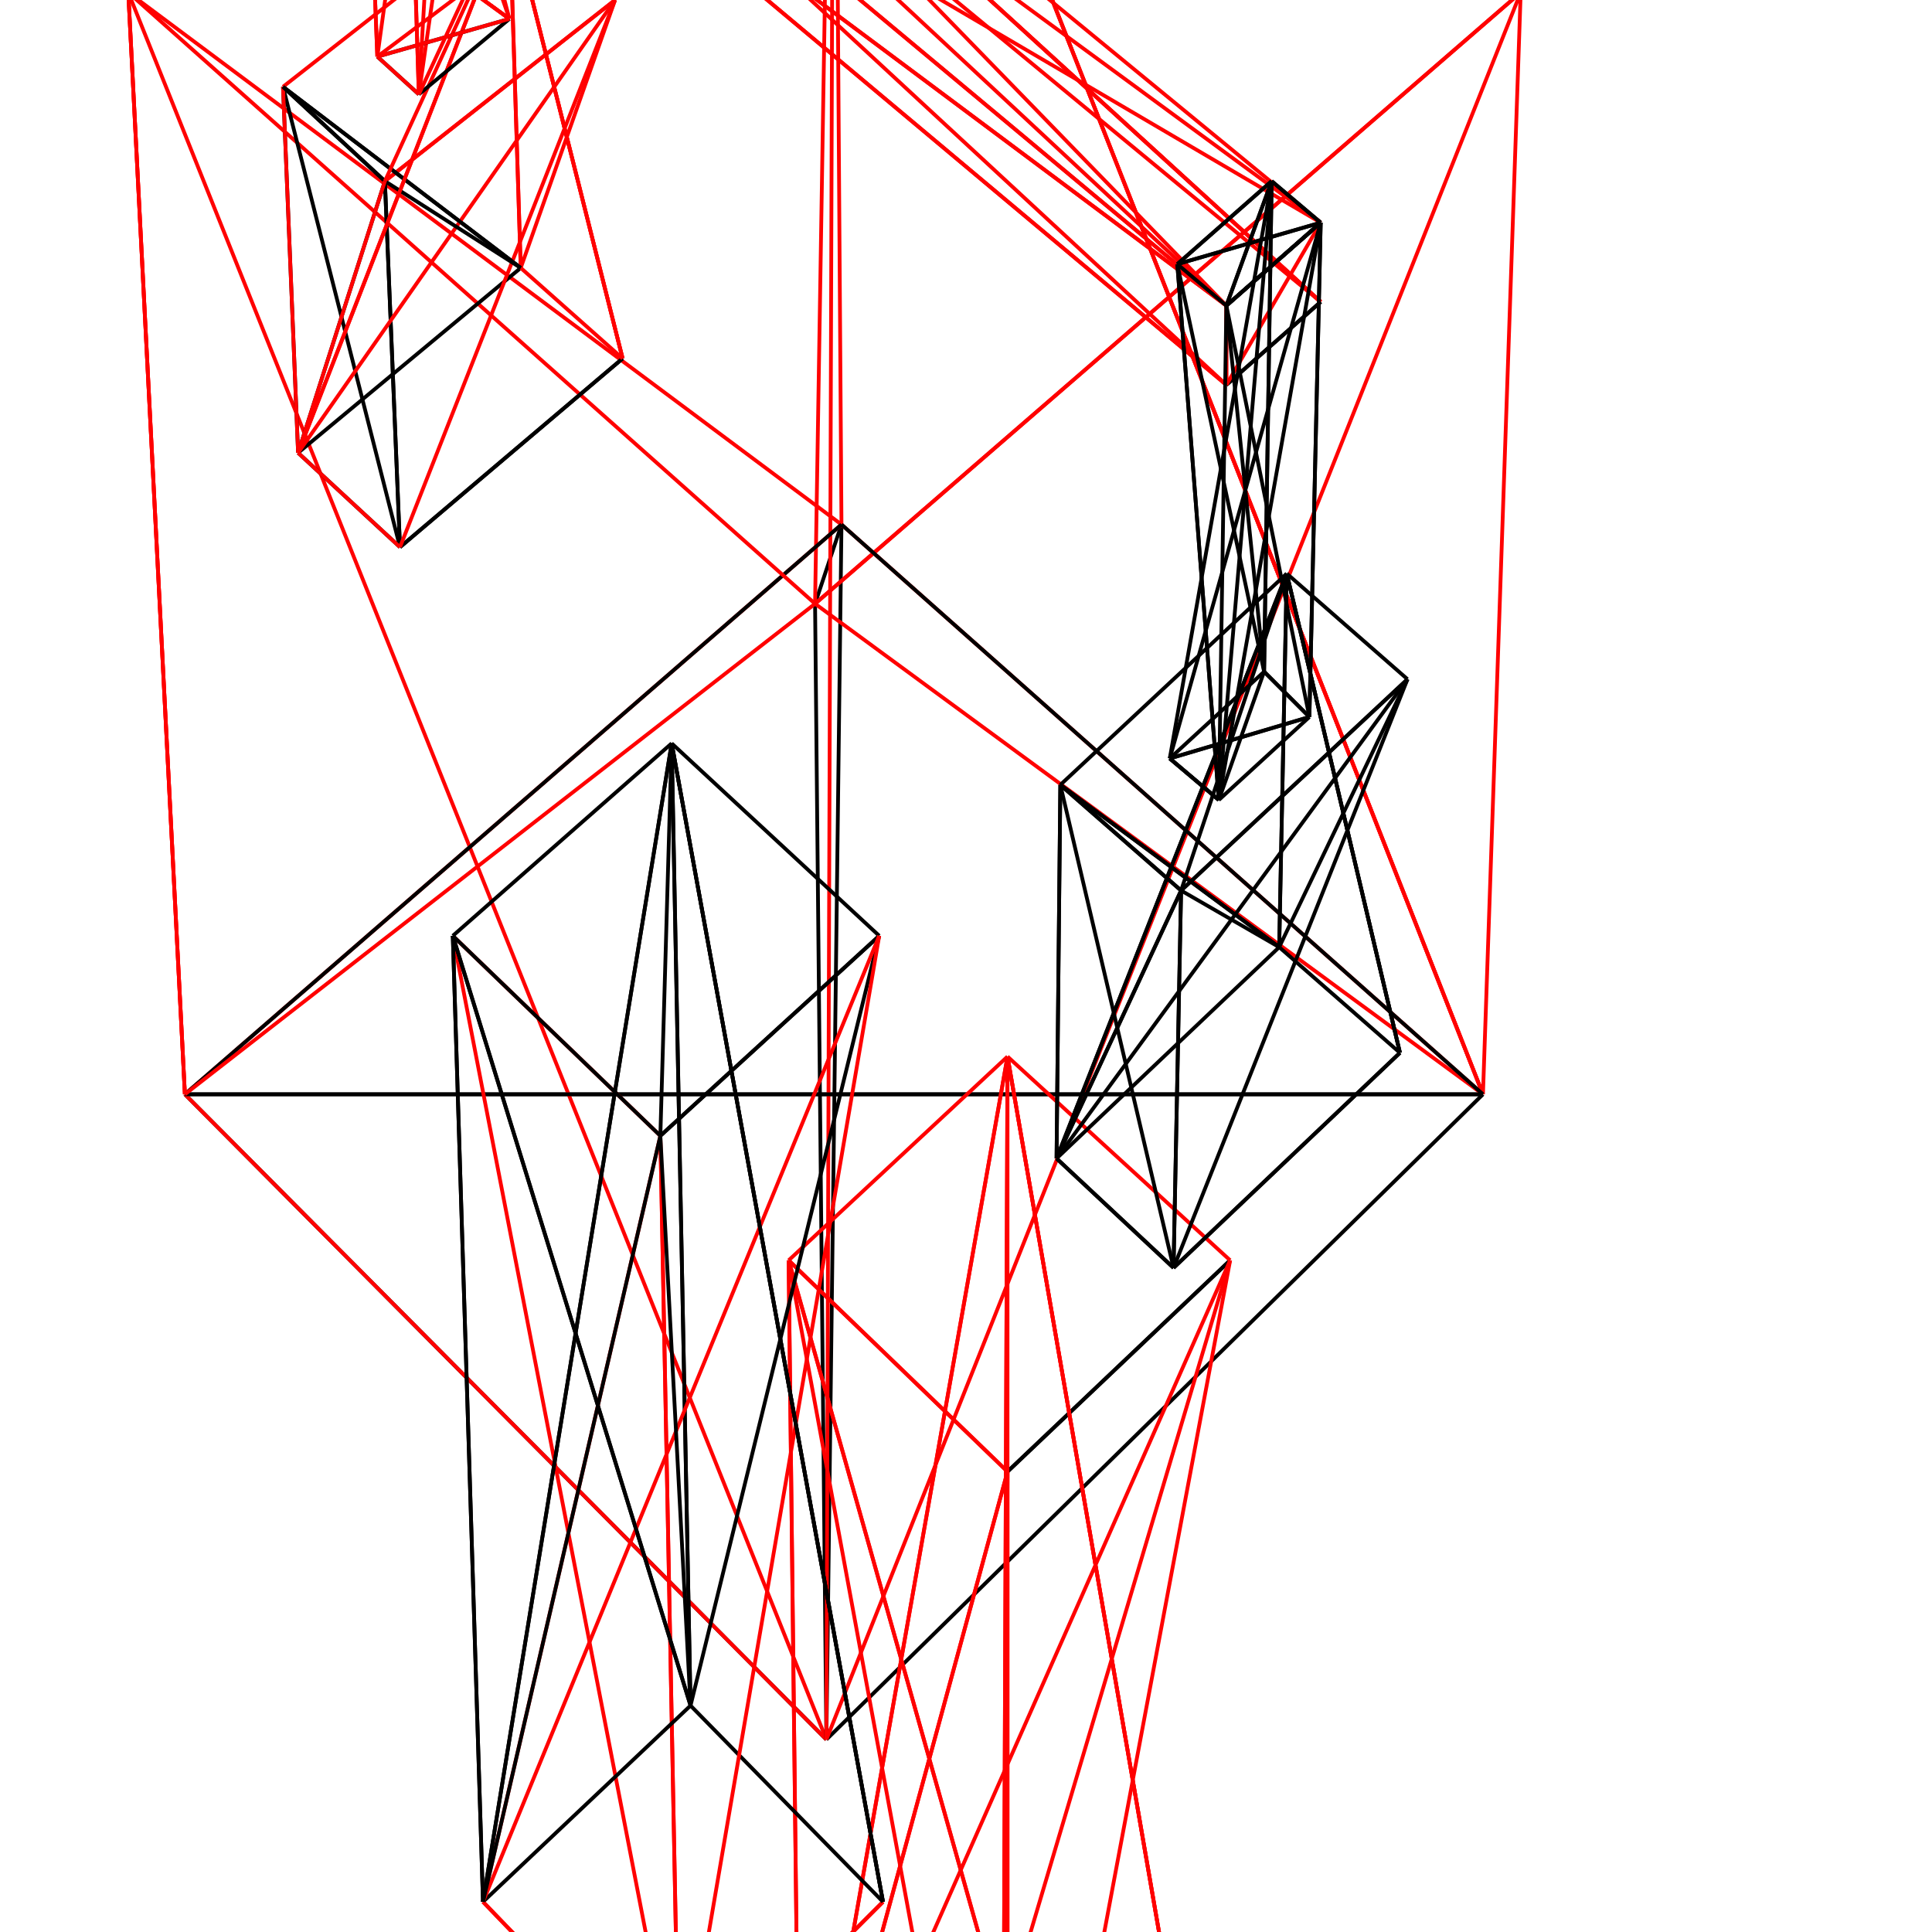
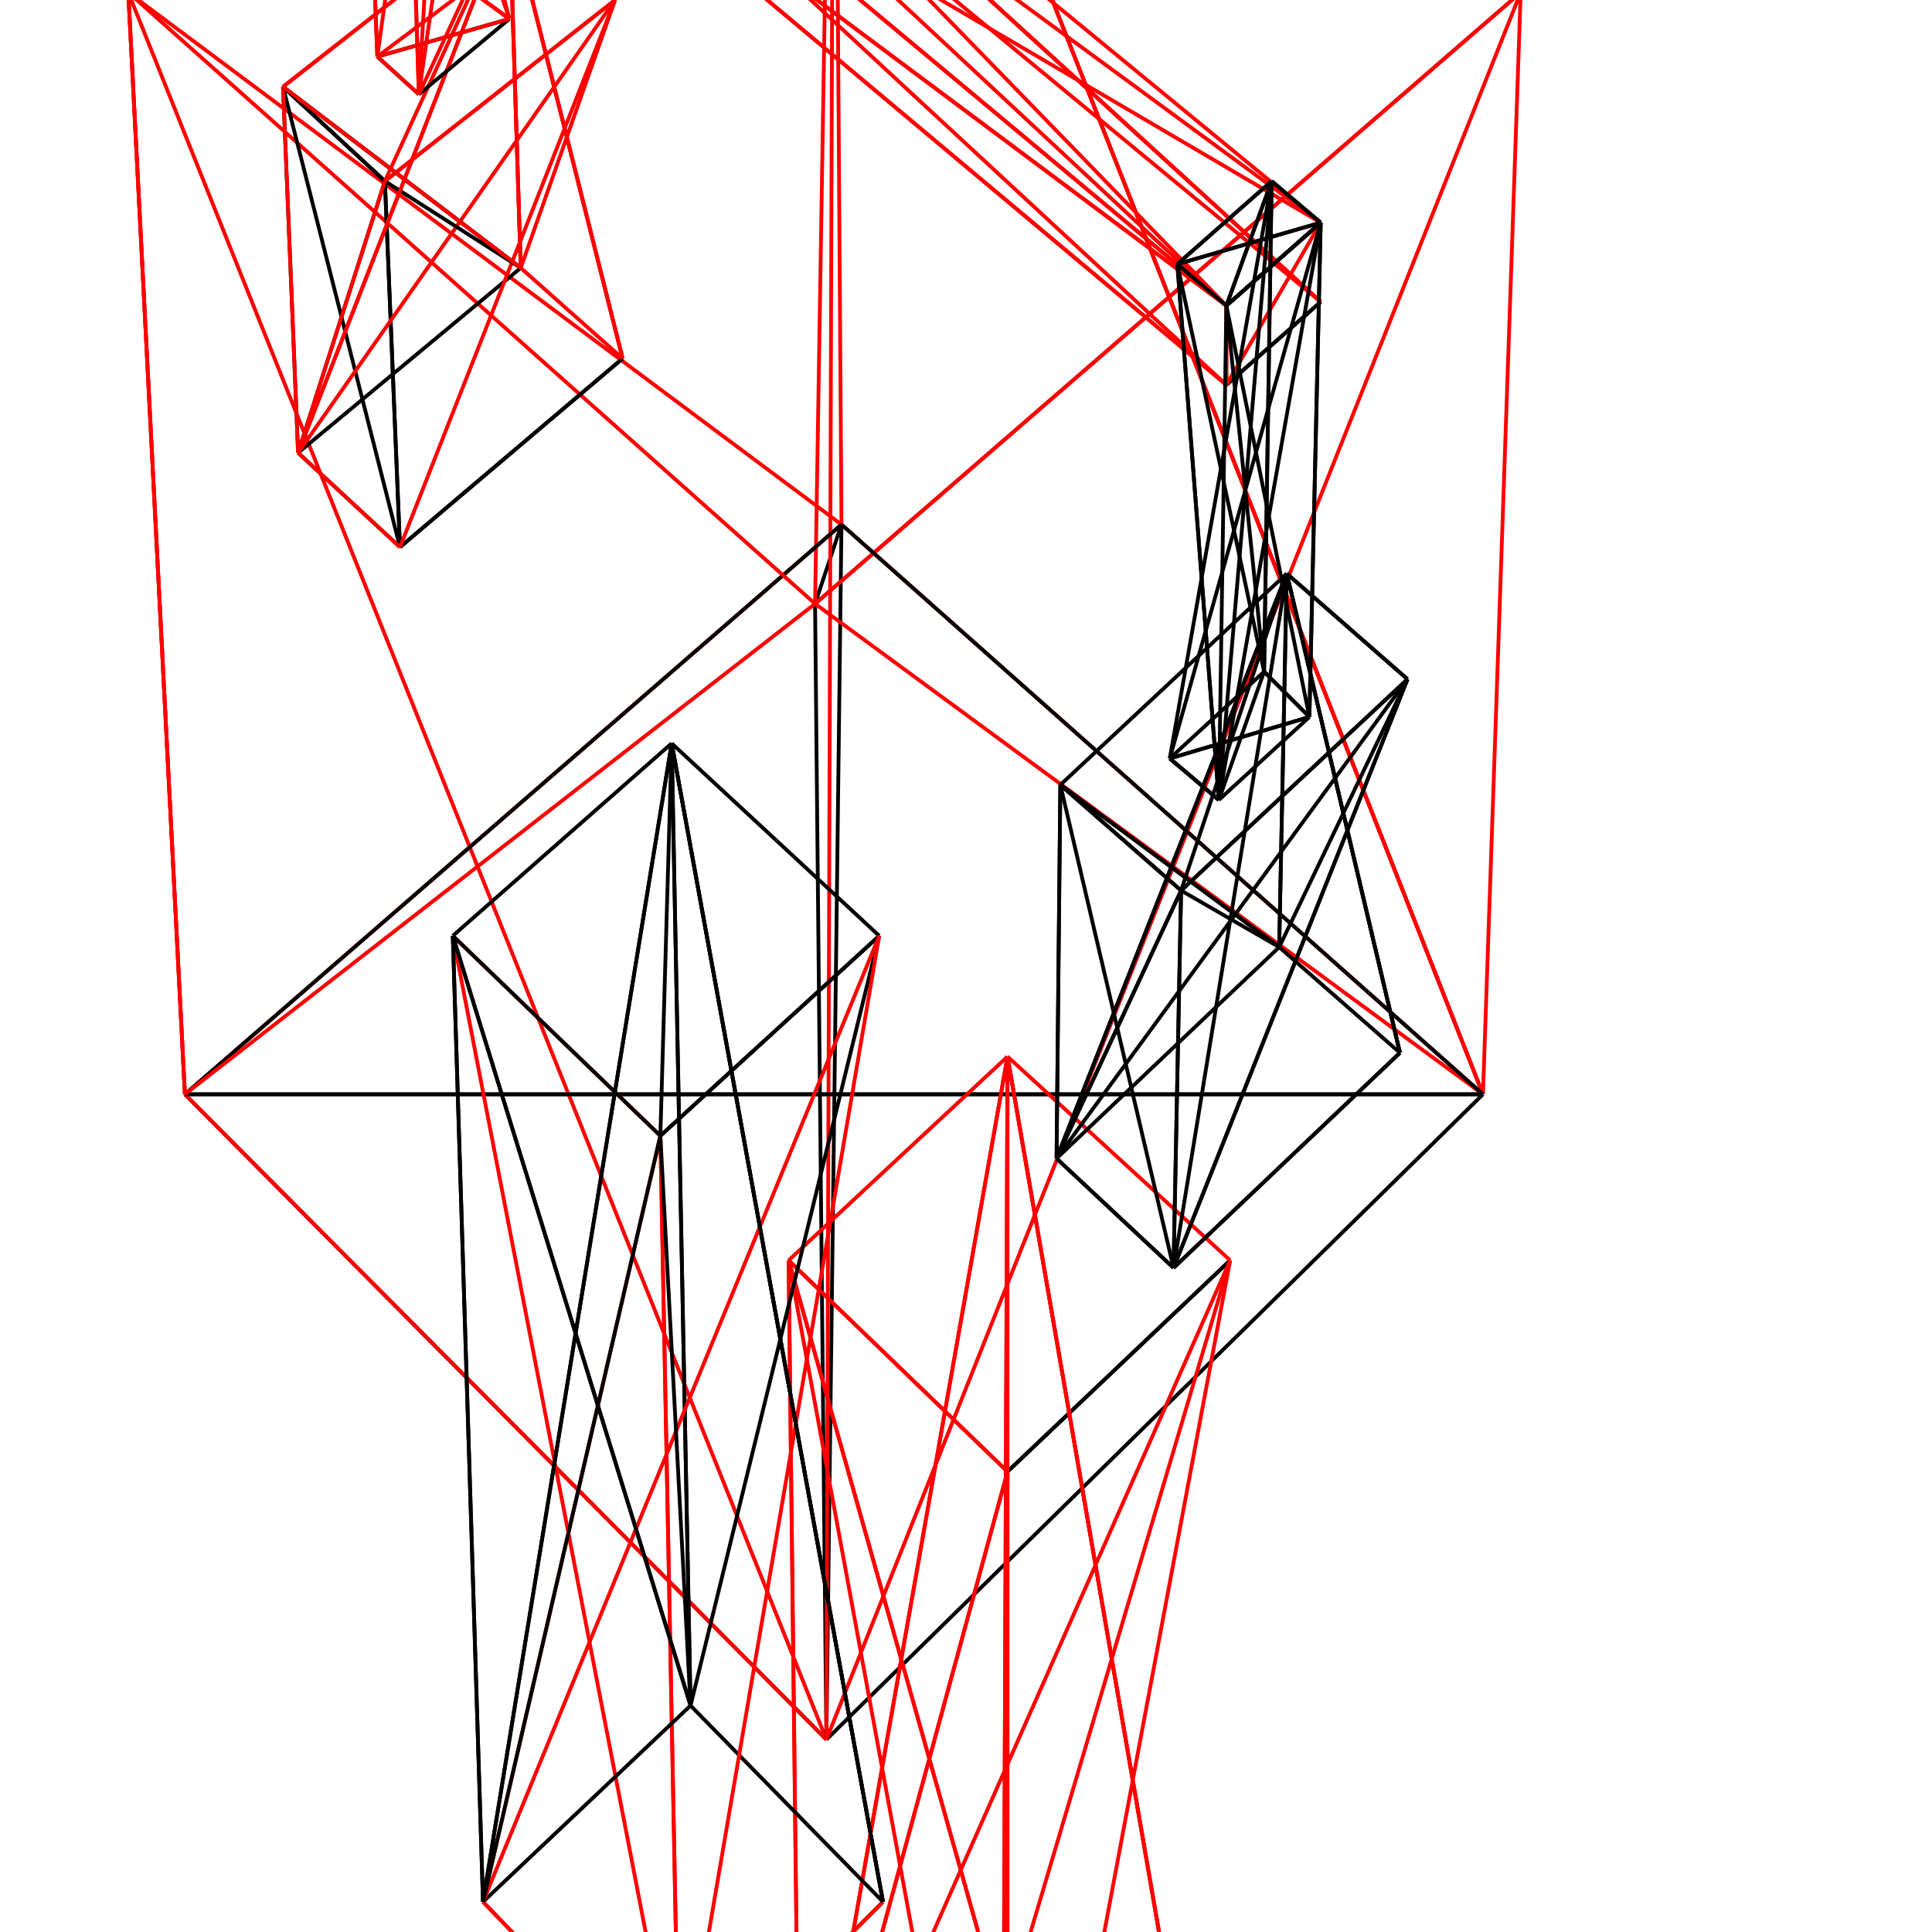
<svg xmlns="http://www.w3.org/2000/svg" version="1.1" width="512" height="512">
  <line x1="219" y1="461" x2="393" y2="290" style="stroke:rgb(0,0,0);stroke-width:1" />
  <line x1="393" y1="290" x2="49" y2="290" style="stroke:rgb(0,0,0);stroke-width:1" />
  <line x1="49" y1="290" x2="219" y2="461" style="stroke:rgb(0,0,0);stroke-width:1" />
  <line x1="219" y1="461" x2="34" y2="-2" style="stroke:rgb(255,0,0);stroke-width:1" />
  <line x1="34" y1="-2" x2="49" y2="290" style="stroke:rgb(255,0,0);stroke-width:1" />
  <line x1="49" y1="290" x2="219" y2="461" style="stroke:rgb(255,0,0);stroke-width:1" />
  <line x1="393" y1="290" x2="403" y2="-2" style="stroke:rgb(255,0,0);stroke-width:1" />
  <line x1="403" y1="-2" x2="221" y2="-147" style="stroke:rgb(255,0,0);stroke-width:1" />
  <line x1="221" y1="-147" x2="393" y2="290" style="stroke:rgb(255,0,0);stroke-width:1" />
  <line x1="223" y1="139" x2="216" y2="160" style="stroke:rgb(0,0,0);stroke-width:1" />
  <line x1="216" y1="160" x2="219" y2="461" style="stroke:rgb(0,0,0);stroke-width:1" />
  <line x1="219" y1="461" x2="223" y2="139" style="stroke:rgb(0,0,0);stroke-width:1" />
  <line x1="221" y1="-147" x2="403" y2="-2" style="stroke:rgb(255,0,0);stroke-width:1" />
  <line x1="403" y1="-2" x2="34" y2="-2" style="stroke:rgb(255,0,0);stroke-width:1" />
  <line x1="34" y1="-2" x2="221" y2="-147" style="stroke:rgb(255,0,0);stroke-width:1" />
  <line x1="221" y1="-147" x2="393" y2="290" style="stroke:rgb(255,0,0);stroke-width:1" />
  <line x1="393" y1="290" x2="223" y2="139" style="stroke:rgb(255,0,0);stroke-width:1" />
  <line x1="223" y1="139" x2="221" y2="-147" style="stroke:rgb(255,0,0);stroke-width:1" />
  <line x1="403" y1="-2" x2="216" y2="160" style="stroke:rgb(255,0,0);stroke-width:1" />
  <line x1="216" y1="160" x2="216" y2="160" style="stroke:rgb(255,0,0);stroke-width:1" />
  <line x1="216" y1="160" x2="403" y2="-2" style="stroke:rgb(255,0,0);stroke-width:1" />
  <line x1="34" y1="-2" x2="223" y2="139" style="stroke:rgb(255,0,0);stroke-width:1" />
  <line x1="223" y1="139" x2="49" y2="290" style="stroke:rgb(255,0,0);stroke-width:1" />
  <line x1="49" y1="290" x2="34" y2="-2" style="stroke:rgb(255,0,0);stroke-width:1" />
  <line x1="221" y1="-147" x2="216" y2="160" style="stroke:rgb(255,0,0);stroke-width:1" />
  <line x1="216" y1="160" x2="393" y2="290" style="stroke:rgb(255,0,0);stroke-width:1" />
  <line x1="393" y1="290" x2="221" y2="-147" style="stroke:rgb(255,0,0);stroke-width:1" />
  <line x1="221" y1="-147" x2="219" y2="461" style="stroke:rgb(255,0,0);stroke-width:1" />
  <line x1="219" y1="461" x2="403" y2="-2" style="stroke:rgb(255,0,0);stroke-width:1" />
  <line x1="403" y1="-2" x2="221" y2="-147" style="stroke:rgb(255,0,0);stroke-width:1" />
  <line x1="393" y1="290" x2="49" y2="290" style="stroke:rgb(0,0,0);stroke-width:1" />
  <line x1="49" y1="290" x2="223" y2="139" style="stroke:rgb(0,0,0);stroke-width:1" />
  <line x1="223" y1="139" x2="393" y2="290" style="stroke:rgb(0,0,0);stroke-width:1" />
  <line x1="34" y1="-2" x2="49" y2="290" style="stroke:rgb(255,0,0);stroke-width:1" />
  <line x1="49" y1="290" x2="216" y2="160" style="stroke:rgb(255,0,0);stroke-width:1" />
  <line x1="216" y1="160" x2="34" y2="-2" style="stroke:rgb(255,0,0);stroke-width:1" />
  <line x1="267" y1="649" x2="321" y2="592" style="stroke:rgb(255,0,0);stroke-width:1" />
  <line x1="321" y1="592" x2="321" y2="592" style="stroke:rgb(255,0,0);stroke-width:1" />
  <line x1="321" y1="592" x2="267" y2="649" style="stroke:rgb(255,0,0);stroke-width:1" />
  <line x1="326" y1="334" x2="326" y2="334" style="stroke:rgb(0,0,0);stroke-width:1" />
  <line x1="326" y1="334" x2="267" y2="390" style="stroke:rgb(0,0,0);stroke-width:1" />
  <line x1="267" y1="390" x2="326" y2="334" style="stroke:rgb(0,0,0);stroke-width:1" />
  <line x1="267" y1="390" x2="267" y2="649" style="stroke:rgb(255,0,0);stroke-width:1" />
  <line x1="267" y1="649" x2="212" y2="592" style="stroke:rgb(255,0,0);stroke-width:1" />
  <line x1="212" y1="592" x2="267" y2="390" style="stroke:rgb(255,0,0);stroke-width:1" />
  <line x1="267" y1="649" x2="267" y2="390" style="stroke:rgb(255,0,0);stroke-width:1" />
  <line x1="267" y1="390" x2="209" y2="334" style="stroke:rgb(255,0,0);stroke-width:1" />
  <line x1="209" y1="334" x2="267" y2="649" style="stroke:rgb(255,0,0);stroke-width:1" />
  <line x1="209" y1="334" x2="212" y2="592" style="stroke:rgb(255,0,0);stroke-width:1" />
  <line x1="212" y1="592" x2="266" y2="536" style="stroke:rgb(255,0,0);stroke-width:1" />
  <line x1="266" y1="536" x2="209" y2="334" style="stroke:rgb(255,0,0);stroke-width:1" />
  <line x1="212" y1="592" x2="209" y2="334" style="stroke:rgb(255,0,0);stroke-width:1" />
  <line x1="209" y1="334" x2="267" y2="280" style="stroke:rgb(255,0,0);stroke-width:1" />
  <line x1="267" y1="280" x2="212" y2="592" style="stroke:rgb(255,0,0);stroke-width:1" />
  <line x1="267" y1="280" x2="266" y2="536" style="stroke:rgb(255,0,0);stroke-width:1" />
  <line x1="266" y1="536" x2="321" y2="592" style="stroke:rgb(255,0,0);stroke-width:1" />
  <line x1="321" y1="592" x2="267" y2="280" style="stroke:rgb(255,0,0);stroke-width:1" />
  <line x1="266" y1="536" x2="267" y2="280" style="stroke:rgb(255,0,0);stroke-width:1" />
  <line x1="267" y1="280" x2="326" y2="334" style="stroke:rgb(255,0,0);stroke-width:1" />
  <line x1="326" y1="334" x2="266" y2="536" style="stroke:rgb(255,0,0);stroke-width:1" />
  <line x1="267" y1="649" x2="326" y2="334" style="stroke:rgb(255,0,0);stroke-width:1" />
  <line x1="326" y1="334" x2="212" y2="592" style="stroke:rgb(255,0,0);stroke-width:1" />
  <line x1="212" y1="592" x2="267" y2="649" style="stroke:rgb(255,0,0);stroke-width:1" />
  <line x1="267" y1="390" x2="266" y2="536" style="stroke:rgb(255,0,0);stroke-width:1" />
  <line x1="266" y1="536" x2="209" y2="334" style="stroke:rgb(255,0,0);stroke-width:1" />
  <line x1="209" y1="334" x2="267" y2="390" style="stroke:rgb(255,0,0);stroke-width:1" />
  <line x1="321" y1="592" x2="267" y2="280" style="stroke:rgb(255,0,0);stroke-width:1" />
  <line x1="267" y1="280" x2="321" y2="592" style="stroke:rgb(255,0,0);stroke-width:1" />
  <line x1="321" y1="592" x2="321" y2="592" style="stroke:rgb(255,0,0);stroke-width:1" />
  <line x1="212" y1="592" x2="267" y2="280" style="stroke:rgb(255,0,0);stroke-width:1" />
  <line x1="267" y1="280" x2="267" y2="390" style="stroke:rgb(255,0,0);stroke-width:1" />
  <line x1="267" y1="390" x2="212" y2="592" style="stroke:rgb(255,0,0);stroke-width:1" />
  <line x1="180" y1="558" x2="234" y2="504" style="stroke:rgb(255,0,0);stroke-width:1" />
  <line x1="234" y1="504" x2="234" y2="504" style="stroke:rgb(255,0,0);stroke-width:1" />
  <line x1="234" y1="504" x2="180" y2="558" style="stroke:rgb(255,0,0);stroke-width:1" />
  <line x1="233" y1="248" x2="233" y2="248" style="stroke:rgb(0,0,0);stroke-width:1" />
  <line x1="233" y1="248" x2="175" y2="301" style="stroke:rgb(0,0,0);stroke-width:1" />
  <line x1="175" y1="301" x2="233" y2="248" style="stroke:rgb(0,0,0);stroke-width:1" />
  <line x1="175" y1="301" x2="180" y2="558" style="stroke:rgb(255,0,0);stroke-width:1" />
  <line x1="180" y1="558" x2="128" y2="504" style="stroke:rgb(255,0,0);stroke-width:1" />
  <line x1="128" y1="504" x2="175" y2="301" style="stroke:rgb(255,0,0);stroke-width:1" />
  <line x1="180" y1="558" x2="175" y2="301" style="stroke:rgb(255,0,0);stroke-width:1" />
  <line x1="175" y1="301" x2="120" y2="248" style="stroke:rgb(255,0,0);stroke-width:1" />
  <line x1="120" y1="248" x2="180" y2="558" style="stroke:rgb(255,0,0);stroke-width:1" />
  <line x1="120" y1="248" x2="128" y2="504" style="stroke:rgb(0,0,0);stroke-width:1" />
  <line x1="128" y1="504" x2="183" y2="452" style="stroke:rgb(0,0,0);stroke-width:1" />
  <line x1="183" y1="452" x2="120" y2="248" style="stroke:rgb(0,0,0);stroke-width:1" />
  <line x1="128" y1="504" x2="120" y2="248" style="stroke:rgb(0,0,0);stroke-width:1" />
  <line x1="120" y1="248" x2="178" y2="197" style="stroke:rgb(0,0,0);stroke-width:1" />
  <line x1="178" y1="197" x2="128" y2="504" style="stroke:rgb(0,0,0);stroke-width:1" />
  <line x1="178" y1="197" x2="183" y2="452" style="stroke:rgb(0,0,0);stroke-width:1" />
  <line x1="183" y1="452" x2="234" y2="504" style="stroke:rgb(0,0,0);stroke-width:1" />
  <line x1="234" y1="504" x2="178" y2="197" style="stroke:rgb(0,0,0);stroke-width:1" />
  <line x1="183" y1="452" x2="178" y2="197" style="stroke:rgb(0,0,0);stroke-width:1" />
  <line x1="178" y1="197" x2="233" y2="248" style="stroke:rgb(0,0,0);stroke-width:1" />
  <line x1="233" y1="248" x2="183" y2="452" style="stroke:rgb(0,0,0);stroke-width:1" />
  <line x1="180" y1="558" x2="233" y2="248" style="stroke:rgb(255,0,0);stroke-width:1" />
  <line x1="233" y1="248" x2="128" y2="504" style="stroke:rgb(255,0,0);stroke-width:1" />
  <line x1="128" y1="504" x2="180" y2="558" style="stroke:rgb(255,0,0);stroke-width:1" />
  <line x1="175" y1="301" x2="183" y2="452" style="stroke:rgb(0,0,0);stroke-width:1" />
  <line x1="183" y1="452" x2="120" y2="248" style="stroke:rgb(0,0,0);stroke-width:1" />
  <line x1="120" y1="248" x2="175" y2="301" style="stroke:rgb(0,0,0);stroke-width:1" />
  <line x1="234" y1="504" x2="178" y2="197" style="stroke:rgb(0,0,0);stroke-width:1" />
  <line x1="178" y1="197" x2="234" y2="504" style="stroke:rgb(0,0,0);stroke-width:1" />
  <line x1="234" y1="504" x2="234" y2="504" style="stroke:rgb(0,0,0);stroke-width:1" />
  <line x1="128" y1="504" x2="178" y2="197" style="stroke:rgb(0,0,0);stroke-width:1" />
  <line x1="178" y1="197" x2="175" y2="301" style="stroke:rgb(0,0,0);stroke-width:1" />
  <line x1="175" y1="301" x2="128" y2="504" style="stroke:rgb(0,0,0);stroke-width:1" />
  <line x1="325" y1="102" x2="350" y2="80" style="stroke:rgb(0,0,0);stroke-width:1" />
  <line x1="350" y1="80" x2="350" y2="80" style="stroke:rgb(0,0,0);stroke-width:1" />
  <line x1="350" y1="80" x2="325" y2="102" style="stroke:rgb(0,0,0);stroke-width:1" />
  <line x1="350" y1="59" x2="350" y2="59" style="stroke:rgb(0,0,0);stroke-width:1" />
  <line x1="350" y1="59" x2="325" y2="81" style="stroke:rgb(0,0,0);stroke-width:1" />
  <line x1="325" y1="81" x2="350" y2="59" style="stroke:rgb(0,0,0);stroke-width:1" />
  <line x1="325" y1="81" x2="325" y2="102" style="stroke:rgb(255,0,0);stroke-width:1" />
  <line x1="325" y1="102" x2="96" y2="-90" style="stroke:rgb(255,0,0);stroke-width:1" />
  <line x1="96" y1="-90" x2="325" y2="81" style="stroke:rgb(255,0,0);stroke-width:1" />
  <line x1="325" y1="102" x2="325" y2="81" style="stroke:rgb(255,0,0);stroke-width:1" />
  <line x1="325" y1="81" x2="95" y2="-111" style="stroke:rgb(255,0,0);stroke-width:1" />
  <line x1="95" y1="-111" x2="325" y2="102" style="stroke:rgb(255,0,0);stroke-width:1" />
  <line x1="95" y1="-111" x2="96" y2="-90" style="stroke:rgb(255,0,0);stroke-width:1" />
  <line x1="96" y1="-90" x2="121" y2="-109" style="stroke:rgb(255,0,0);stroke-width:1" />
  <line x1="121" y1="-109" x2="95" y2="-111" style="stroke:rgb(255,0,0);stroke-width:1" />
  <line x1="96" y1="-90" x2="95" y2="-111" style="stroke:rgb(255,0,0);stroke-width:1" />
  <line x1="95" y1="-111" x2="120" y2="-130" style="stroke:rgb(255,0,0);stroke-width:1" />
  <line x1="120" y1="-130" x2="96" y2="-90" style="stroke:rgb(255,0,0);stroke-width:1" />
  <line x1="120" y1="-130" x2="121" y2="-109" style="stroke:rgb(255,0,0);stroke-width:1" />
  <line x1="121" y1="-109" x2="350" y2="80" style="stroke:rgb(255,0,0);stroke-width:1" />
  <line x1="350" y1="80" x2="120" y2="-130" style="stroke:rgb(255,0,0);stroke-width:1" />
  <line x1="121" y1="-109" x2="120" y2="-130" style="stroke:rgb(255,0,0);stroke-width:1" />
  <line x1="120" y1="-130" x2="350" y2="59" style="stroke:rgb(255,0,0);stroke-width:1" />
  <line x1="350" y1="59" x2="121" y2="-109" style="stroke:rgb(255,0,0);stroke-width:1" />
  <line x1="325" y1="102" x2="350" y2="59" style="stroke:rgb(255,0,0);stroke-width:1" />
  <line x1="350" y1="59" x2="96" y2="-90" style="stroke:rgb(255,0,0);stroke-width:1" />
  <line x1="96" y1="-90" x2="325" y2="102" style="stroke:rgb(255,0,0);stroke-width:1" />
  <line x1="325" y1="81" x2="121" y2="-109" style="stroke:rgb(255,0,0);stroke-width:1" />
  <line x1="121" y1="-109" x2="95" y2="-111" style="stroke:rgb(255,0,0);stroke-width:1" />
  <line x1="95" y1="-111" x2="325" y2="81" style="stroke:rgb(255,0,0);stroke-width:1" />
  <line x1="350" y1="80" x2="120" y2="-130" style="stroke:rgb(255,0,0);stroke-width:1" />
  <line x1="120" y1="-130" x2="350" y2="80" style="stroke:rgb(255,0,0);stroke-width:1" />
  <line x1="350" y1="80" x2="350" y2="80" style="stroke:rgb(255,0,0);stroke-width:1" />
  <line x1="96" y1="-90" x2="120" y2="-130" style="stroke:rgb(255,0,0);stroke-width:1" />
  <line x1="120" y1="-130" x2="325" y2="81" style="stroke:rgb(255,0,0);stroke-width:1" />
  <line x1="325" y1="81" x2="96" y2="-90" style="stroke:rgb(255,0,0);stroke-width:1" />
  <line x1="106" y1="145" x2="165" y2="95" style="stroke:rgb(0,0,0);stroke-width:1" />
  <line x1="165" y1="95" x2="165" y2="95" style="stroke:rgb(0,0,0);stroke-width:1" />
  <line x1="165" y1="95" x2="106" y2="145" style="stroke:rgb(0,0,0);stroke-width:1" />
  <line x1="163" y1="0" x2="163" y2="0" style="stroke:rgb(255,0,0);stroke-width:1" />
  <line x1="163" y1="0" x2="102" y2="48" style="stroke:rgb(255,0,0);stroke-width:1" />
  <line x1="102" y1="48" x2="163" y2="0" style="stroke:rgb(255,0,0);stroke-width:1" />
  <line x1="102" y1="48" x2="106" y2="145" style="stroke:rgb(0,0,0);stroke-width:1" />
  <line x1="106" y1="145" x2="79" y2="120" style="stroke:rgb(0,0,0);stroke-width:1" />
  <line x1="79" y1="120" x2="102" y2="48" style="stroke:rgb(0,0,0);stroke-width:1" />
  <line x1="106" y1="145" x2="102" y2="48" style="stroke:rgb(0,0,0);stroke-width:1" />
  <line x1="102" y1="48" x2="75" y2="23" style="stroke:rgb(0,0,0);stroke-width:1" />
  <line x1="75" y1="23" x2="106" y2="145" style="stroke:rgb(0,0,0);stroke-width:1" />
  <line x1="75" y1="23" x2="79" y2="120" style="stroke:rgb(0,0,0);stroke-width:1" />
  <line x1="79" y1="120" x2="138" y2="71" style="stroke:rgb(0,0,0);stroke-width:1" />
  <line x1="138" y1="71" x2="75" y2="23" style="stroke:rgb(0,0,0);stroke-width:1" />
  <line x1="79" y1="120" x2="75" y2="23" style="stroke:rgb(255,0,0);stroke-width:1" />
  <line x1="75" y1="23" x2="135" y2="-24" style="stroke:rgb(255,0,0);stroke-width:1" />
  <line x1="135" y1="-24" x2="79" y2="120" style="stroke:rgb(255,0,0);stroke-width:1" />
  <line x1="135" y1="-24" x2="138" y2="71" style="stroke:rgb(255,0,0);stroke-width:1" />
  <line x1="138" y1="71" x2="165" y2="95" style="stroke:rgb(255,0,0);stroke-width:1" />
  <line x1="165" y1="95" x2="135" y2="-24" style="stroke:rgb(255,0,0);stroke-width:1" />
  <line x1="138" y1="71" x2="135" y2="-24" style="stroke:rgb(255,0,0);stroke-width:1" />
  <line x1="135" y1="-24" x2="163" y2="0" style="stroke:rgb(255,0,0);stroke-width:1" />
  <line x1="163" y1="0" x2="138" y2="71" style="stroke:rgb(255,0,0);stroke-width:1" />
  <line x1="106" y1="145" x2="163" y2="0" style="stroke:rgb(255,0,0);stroke-width:1" />
  <line x1="163" y1="0" x2="79" y2="120" style="stroke:rgb(255,0,0);stroke-width:1" />
  <line x1="79" y1="120" x2="106" y2="145" style="stroke:rgb(255,0,0);stroke-width:1" />
  <line x1="102" y1="48" x2="138" y2="71" style="stroke:rgb(0,0,0);stroke-width:1" />
  <line x1="138" y1="71" x2="75" y2="23" style="stroke:rgb(0,0,0);stroke-width:1" />
  <line x1="75" y1="23" x2="102" y2="48" style="stroke:rgb(0,0,0);stroke-width:1" />
  <line x1="165" y1="95" x2="135" y2="-24" style="stroke:rgb(255,0,0);stroke-width:1" />
  <line x1="135" y1="-24" x2="165" y2="95" style="stroke:rgb(255,0,0);stroke-width:1" />
  <line x1="165" y1="95" x2="165" y2="95" style="stroke:rgb(255,0,0);stroke-width:1" />
  <line x1="79" y1="120" x2="135" y2="-24" style="stroke:rgb(255,0,0);stroke-width:1" />
  <line x1="135" y1="-24" x2="102" y2="48" style="stroke:rgb(255,0,0);stroke-width:1" />
  <line x1="102" y1="48" x2="79" y2="120" style="stroke:rgb(255,0,0);stroke-width:1" />
+   <line x1="138" y1="71" x2="135" y2="-24" style="stroke:rgb(255,0,0);stroke-width:1" />
+   <line x1="135" y1="-24" x2="75" y2="23" style="stroke:rgb(255,0,0);stroke-width:1" />
+   <line x1="75" y1="23" x2="138" y2="71" style="stroke:rgb(255,0,0);stroke-width:1" />
  <line x1="95" y1="-111" x2="120" y2="-130" style="stroke:rgb(255,0,0);stroke-width:1" />
  <line x1="120" y1="-130" x2="100" y2="15" style="stroke:rgb(255,0,0);stroke-width:1" />
  <line x1="100" y1="15" x2="95" y2="-111" style="stroke:rgb(255,0,0);stroke-width:1" />
  <line x1="95" y1="-111" x2="107" y2="-102" style="stroke:rgb(255,0,0);stroke-width:1" />
  <line x1="107" y1="-102" x2="132" y2="-121" style="stroke:rgb(255,0,0);stroke-width:1" />
  <line x1="132" y1="-121" x2="95" y2="-111" style="stroke:rgb(255,0,0);stroke-width:1" />
  <line x1="111" y1="25" x2="107" y2="-102" style="stroke:rgb(255,0,0);stroke-width:1" />
  <line x1="107" y1="-102" x2="132" y2="-121" style="stroke:rgb(255,0,0);stroke-width:1" />
  <line x1="132" y1="-121" x2="111" y2="25" style="stroke:rgb(255,0,0);stroke-width:1" />
  <line x1="120" y1="-130" x2="107" y2="-102" style="stroke:rgb(255,0,0);stroke-width:1" />
  <line x1="107" y1="-102" x2="95" y2="-111" style="stroke:rgb(255,0,0);stroke-width:1" />
  <line x1="95" y1="-111" x2="120" y2="-130" style="stroke:rgb(255,0,0);stroke-width:1" />
  <line x1="120" y1="-130" x2="124" y2="-3" style="stroke:rgb(255,0,0);stroke-width:1" />
  <line x1="124" y1="-3" x2="132" y2="-121" style="stroke:rgb(255,0,0);stroke-width:1" />
  <line x1="132" y1="-121" x2="120" y2="-130" style="stroke:rgb(255,0,0);stroke-width:1" />
  <line x1="135" y1="5" x2="100" y2="15" style="stroke:rgb(0,0,0);stroke-width:1" />
  <line x1="100" y1="15" x2="111" y2="25" style="stroke:rgb(0,0,0);stroke-width:1" />
  <line x1="111" y1="25" x2="135" y2="5" style="stroke:rgb(0,0,0);stroke-width:1" />
  <line x1="124" y1="-3" x2="135" y2="5" style="stroke:rgb(255,0,0);stroke-width:1" />
  <line x1="135" y1="5" x2="135" y2="5" style="stroke:rgb(255,0,0);stroke-width:1" />
  <line x1="135" y1="5" x2="124" y2="-3" style="stroke:rgb(255,0,0);stroke-width:1" />
  <line x1="111" y1="25" x2="100" y2="15" style="stroke:rgb(255,0,0);stroke-width:1" />
  <line x1="100" y1="15" x2="124" y2="-3" style="stroke:rgb(255,0,0);stroke-width:1" />
  <line x1="124" y1="-3" x2="111" y2="25" style="stroke:rgb(255,0,0);stroke-width:1" />
  <line x1="107" y1="-102" x2="120" y2="-130" style="stroke:rgb(255,0,0);stroke-width:1" />
  <line x1="120" y1="-130" x2="111" y2="25" style="stroke:rgb(255,0,0);stroke-width:1" />
  <line x1="111" y1="25" x2="107" y2="-102" style="stroke:rgb(255,0,0);stroke-width:1" />
  <line x1="95" y1="-111" x2="132" y2="-121" style="stroke:rgb(255,0,0);stroke-width:1" />
  <line x1="132" y1="-121" x2="124" y2="-3" style="stroke:rgb(255,0,0);stroke-width:1" />
  <line x1="124" y1="-3" x2="95" y2="-111" style="stroke:rgb(255,0,0);stroke-width:1" />
  <line x1="107" y1="-102" x2="135" y2="5" style="stroke:rgb(255,0,0);stroke-width:1" />
  <line x1="135" y1="5" x2="124" y2="-3" style="stroke:rgb(255,0,0);stroke-width:1" />
  <line x1="124" y1="-3" x2="107" y2="-102" style="stroke:rgb(255,0,0);stroke-width:1" />
  <line x1="95" y1="-111" x2="100" y2="15" style="stroke:rgb(255,0,0);stroke-width:1" />
  <line x1="100" y1="15" x2="135" y2="5" style="stroke:rgb(255,0,0);stroke-width:1" />
  <line x1="135" y1="5" x2="95" y2="-111" style="stroke:rgb(255,0,0);stroke-width:1" />
  <line x1="311" y1="336" x2="371" y2="279" style="stroke:rgb(0,0,0);stroke-width:1" />
  <line x1="371" y1="279" x2="371" y2="279" style="stroke:rgb(0,0,0);stroke-width:1" />
  <line x1="371" y1="279" x2="311" y2="336" style="stroke:rgb(0,0,0);stroke-width:1" />
  <line x1="373" y1="180" x2="373" y2="180" style="stroke:rgb(0,0,0);stroke-width:1" />
  <line x1="373" y1="180" x2="313" y2="236" style="stroke:rgb(0,0,0);stroke-width:1" />
  <line x1="313" y1="236" x2="373" y2="180" style="stroke:rgb(0,0,0);stroke-width:1" />
  <line x1="313" y1="236" x2="311" y2="336" style="stroke:rgb(0,0,0);stroke-width:1" />
  <line x1="311" y1="336" x2="280" y2="307" style="stroke:rgb(0,0,0);stroke-width:1" />
  <line x1="280" y1="307" x2="313" y2="236" style="stroke:rgb(0,0,0);stroke-width:1" />
  <line x1="311" y1="336" x2="313" y2="236" style="stroke:rgb(0,0,0);stroke-width:1" />
  <line x1="313" y1="236" x2="281" y2="208" style="stroke:rgb(0,0,0);stroke-width:1" />
  <line x1="281" y1="208" x2="311" y2="336" style="stroke:rgb(0,0,0);stroke-width:1" />
  <line x1="281" y1="208" x2="280" y2="307" style="stroke:rgb(0,0,0);stroke-width:1" />
  <line x1="280" y1="307" x2="339" y2="251" style="stroke:rgb(0,0,0);stroke-width:1" />
  <line x1="339" y1="251" x2="281" y2="208" style="stroke:rgb(0,0,0);stroke-width:1" />
  <line x1="280" y1="307" x2="281" y2="208" style="stroke:rgb(0,0,0);stroke-width:1" />
  <line x1="281" y1="208" x2="341" y2="152" style="stroke:rgb(0,0,0);stroke-width:1" />
  <line x1="341" y1="152" x2="280" y2="307" style="stroke:rgb(0,0,0);stroke-width:1" />
  <line x1="341" y1="152" x2="339" y2="251" style="stroke:rgb(0,0,0);stroke-width:1" />
  <line x1="339" y1="251" x2="371" y2="279" style="stroke:rgb(0,0,0);stroke-width:1" />
  <line x1="371" y1="279" x2="341" y2="152" style="stroke:rgb(0,0,0);stroke-width:1" />
  <line x1="339" y1="251" x2="341" y2="152" style="stroke:rgb(0,0,0);stroke-width:1" />
  <line x1="341" y1="152" x2="373" y2="180" style="stroke:rgb(0,0,0);stroke-width:1" />
  <line x1="373" y1="180" x2="339" y2="251" style="stroke:rgb(0,0,0);stroke-width:1" />
  <line x1="311" y1="336" x2="373" y2="180" style="stroke:rgb(0,0,0);stroke-width:1" />
  <line x1="373" y1="180" x2="280" y2="307" style="stroke:rgb(0,0,0);stroke-width:1" />
  <line x1="280" y1="307" x2="311" y2="336" style="stroke:rgb(0,0,0);stroke-width:1" />
  <line x1="313" y1="236" x2="339" y2="251" style="stroke:rgb(0,0,0);stroke-width:1" />
  <line x1="339" y1="251" x2="281" y2="208" style="stroke:rgb(0,0,0);stroke-width:1" />
  <line x1="281" y1="208" x2="313" y2="236" style="stroke:rgb(0,0,0);stroke-width:1" />
  <line x1="371" y1="279" x2="341" y2="152" style="stroke:rgb(0,0,0);stroke-width:1" />
  <line x1="341" y1="152" x2="371" y2="279" style="stroke:rgb(0,0,0);stroke-width:1" />
  <line x1="371" y1="279" x2="371" y2="279" style="stroke:rgb(0,0,0);stroke-width:1" />
  <line x1="280" y1="307" x2="341" y2="152" style="stroke:rgb(0,0,0);stroke-width:1" />
  <line x1="341" y1="152" x2="313" y2="236" style="stroke:rgb(0,0,0);stroke-width:1" />
  <line x1="313" y1="236" x2="280" y2="307" style="stroke:rgb(0,0,0);stroke-width:1" />
+   <line x1="373" y1="180" x2="311" y2="336" style="stroke:rgb(0,0,0);stroke-width:1" />
+   <line x1="311" y1="336" x2="341" y2="152" style="stroke:rgb(0,0,0);stroke-width:1" />
+   <line x1="341" y1="152" x2="373" y2="180" style="stroke:rgb(0,0,0);stroke-width:1" />
  <line x1="350" y1="59" x2="325" y2="81" style="stroke:rgb(0,0,0);stroke-width:1" />
  <line x1="325" y1="81" x2="347" y2="190" style="stroke:rgb(0,0,0);stroke-width:1" />
  <line x1="347" y1="190" x2="350" y2="59" style="stroke:rgb(0,0,0);stroke-width:1" />
  <line x1="350" y1="59" x2="337" y2="48" style="stroke:rgb(0,0,0);stroke-width:1" />
  <line x1="337" y1="48" x2="312" y2="70" style="stroke:rgb(0,0,0);stroke-width:1" />
  <line x1="312" y1="70" x2="350" y2="59" style="stroke:rgb(0,0,0);stroke-width:1" />
  <line x1="335" y1="178" x2="337" y2="48" style="stroke:rgb(0,0,0);stroke-width:1" />
  <line x1="337" y1="48" x2="312" y2="70" style="stroke:rgb(0,0,0);stroke-width:1" />
  <line x1="312" y1="70" x2="335" y2="178" style="stroke:rgb(0,0,0);stroke-width:1" />
  <line x1="325" y1="81" x2="337" y2="48" style="stroke:rgb(0,0,0);stroke-width:1" />
  <line x1="337" y1="48" x2="350" y2="59" style="stroke:rgb(0,0,0);stroke-width:1" />
  <line x1="350" y1="59" x2="325" y2="81" style="stroke:rgb(0,0,0);stroke-width:1" />
  <line x1="325" y1="81" x2="323" y2="212" style="stroke:rgb(0,0,0);stroke-width:1" />
  <line x1="323" y1="212" x2="312" y2="70" style="stroke:rgb(0,0,0);stroke-width:1" />
  <line x1="312" y1="70" x2="325" y2="81" style="stroke:rgb(0,0,0);stroke-width:1" />
  <line x1="310" y1="201" x2="347" y2="190" style="stroke:rgb(0,0,0);stroke-width:1" />
  <line x1="347" y1="190" x2="335" y2="178" style="stroke:rgb(0,0,0);stroke-width:1" />
  <line x1="335" y1="178" x2="310" y2="201" style="stroke:rgb(0,0,0);stroke-width:1" />
  <line x1="323" y1="212" x2="310" y2="201" style="stroke:rgb(0,0,0);stroke-width:1" />
  <line x1="310" y1="201" x2="310" y2="201" style="stroke:rgb(0,0,0);stroke-width:1" />
  <line x1="310" y1="201" x2="323" y2="212" style="stroke:rgb(0,0,0);stroke-width:1" />
  <line x1="335" y1="178" x2="347" y2="190" style="stroke:rgb(0,0,0);stroke-width:1" />
  <line x1="347" y1="190" x2="323" y2="212" style="stroke:rgb(0,0,0);stroke-width:1" />
  <line x1="323" y1="212" x2="335" y2="178" style="stroke:rgb(0,0,0);stroke-width:1" />
  <line x1="337" y1="48" x2="325" y2="81" style="stroke:rgb(0,0,0);stroke-width:1" />
  <line x1="325" y1="81" x2="335" y2="178" style="stroke:rgb(0,0,0);stroke-width:1" />
  <line x1="335" y1="178" x2="337" y2="48" style="stroke:rgb(0,0,0);stroke-width:1" />
  <line x1="350" y1="59" x2="312" y2="70" style="stroke:rgb(0,0,0);stroke-width:1" />
  <line x1="312" y1="70" x2="323" y2="212" style="stroke:rgb(0,0,0);stroke-width:1" />
  <line x1="323" y1="212" x2="350" y2="59" style="stroke:rgb(0,0,0);stroke-width:1" />
  <line x1="337" y1="48" x2="310" y2="201" style="stroke:rgb(0,0,0);stroke-width:1" />
  <line x1="310" y1="201" x2="323" y2="212" style="stroke:rgb(0,0,0);stroke-width:1" />
  <line x1="323" y1="212" x2="337" y2="48" style="stroke:rgb(0,0,0);stroke-width:1" />
  <line x1="350" y1="59" x2="347" y2="190" style="stroke:rgb(0,0,0);stroke-width:1" />
  <line x1="347" y1="190" x2="310" y2="201" style="stroke:rgb(0,0,0);stroke-width:1" />
  <line x1="310" y1="201" x2="350" y2="59" style="stroke:rgb(0,0,0);stroke-width:1" />
</svg>
